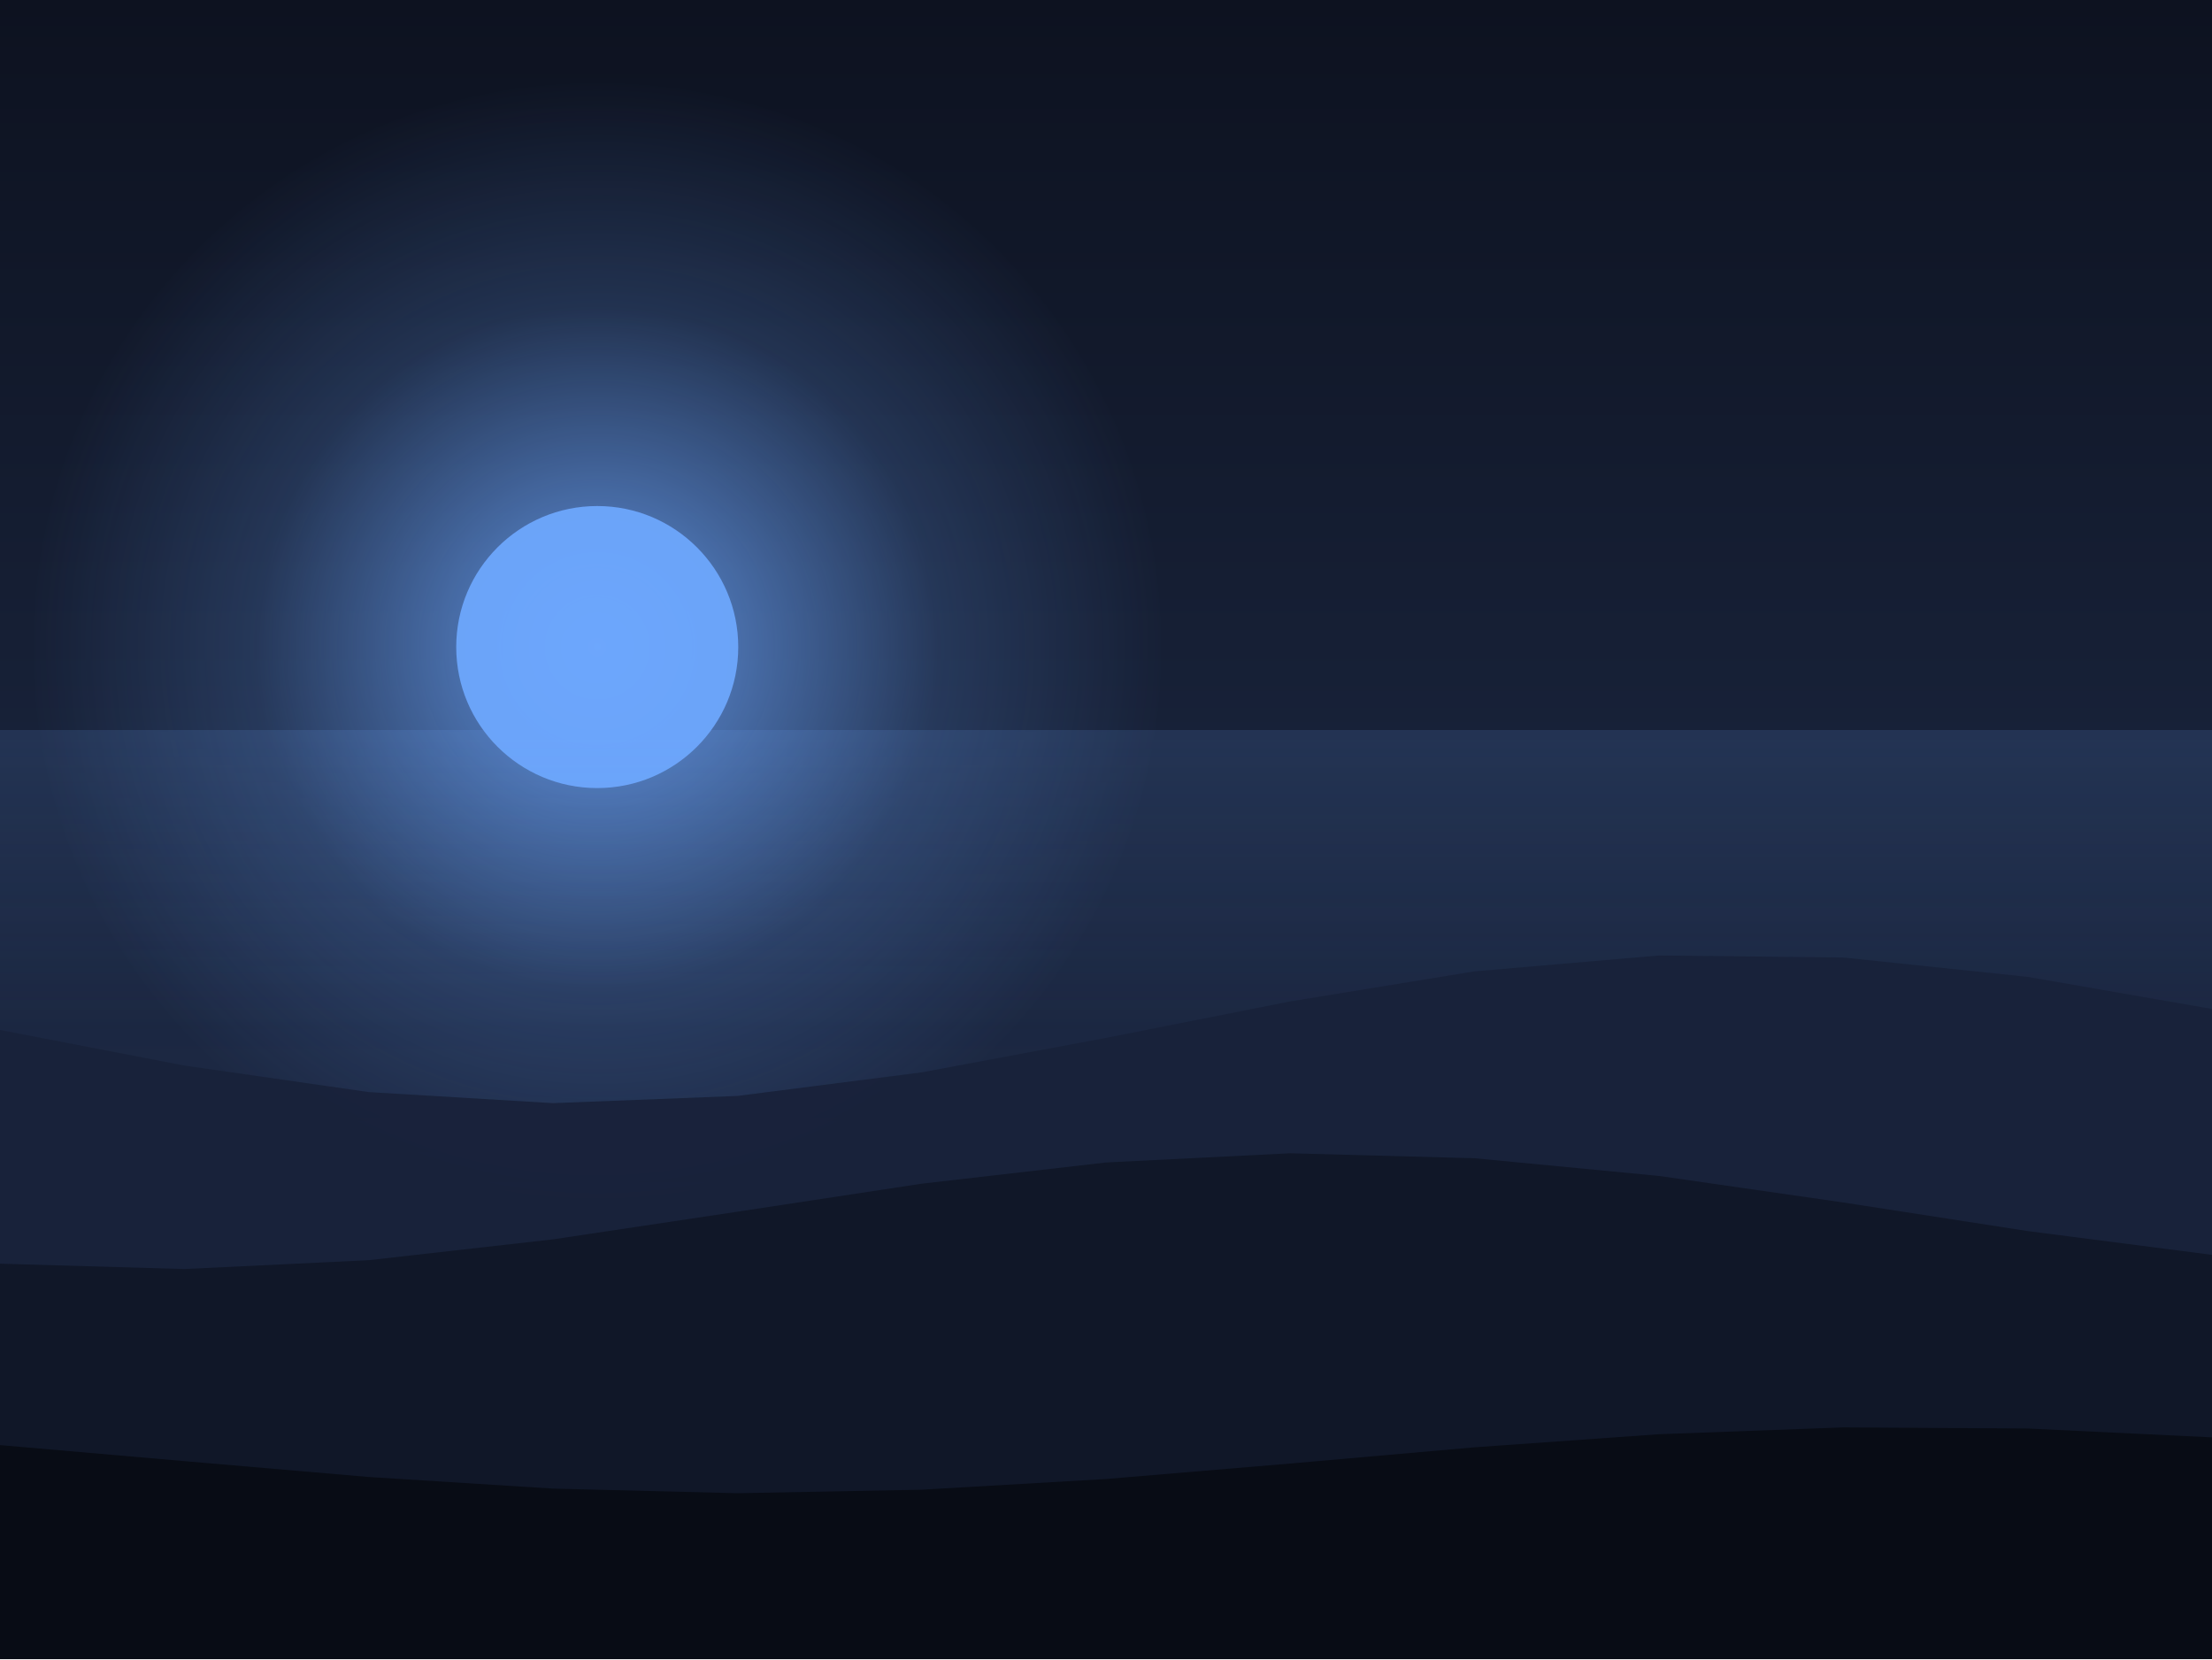
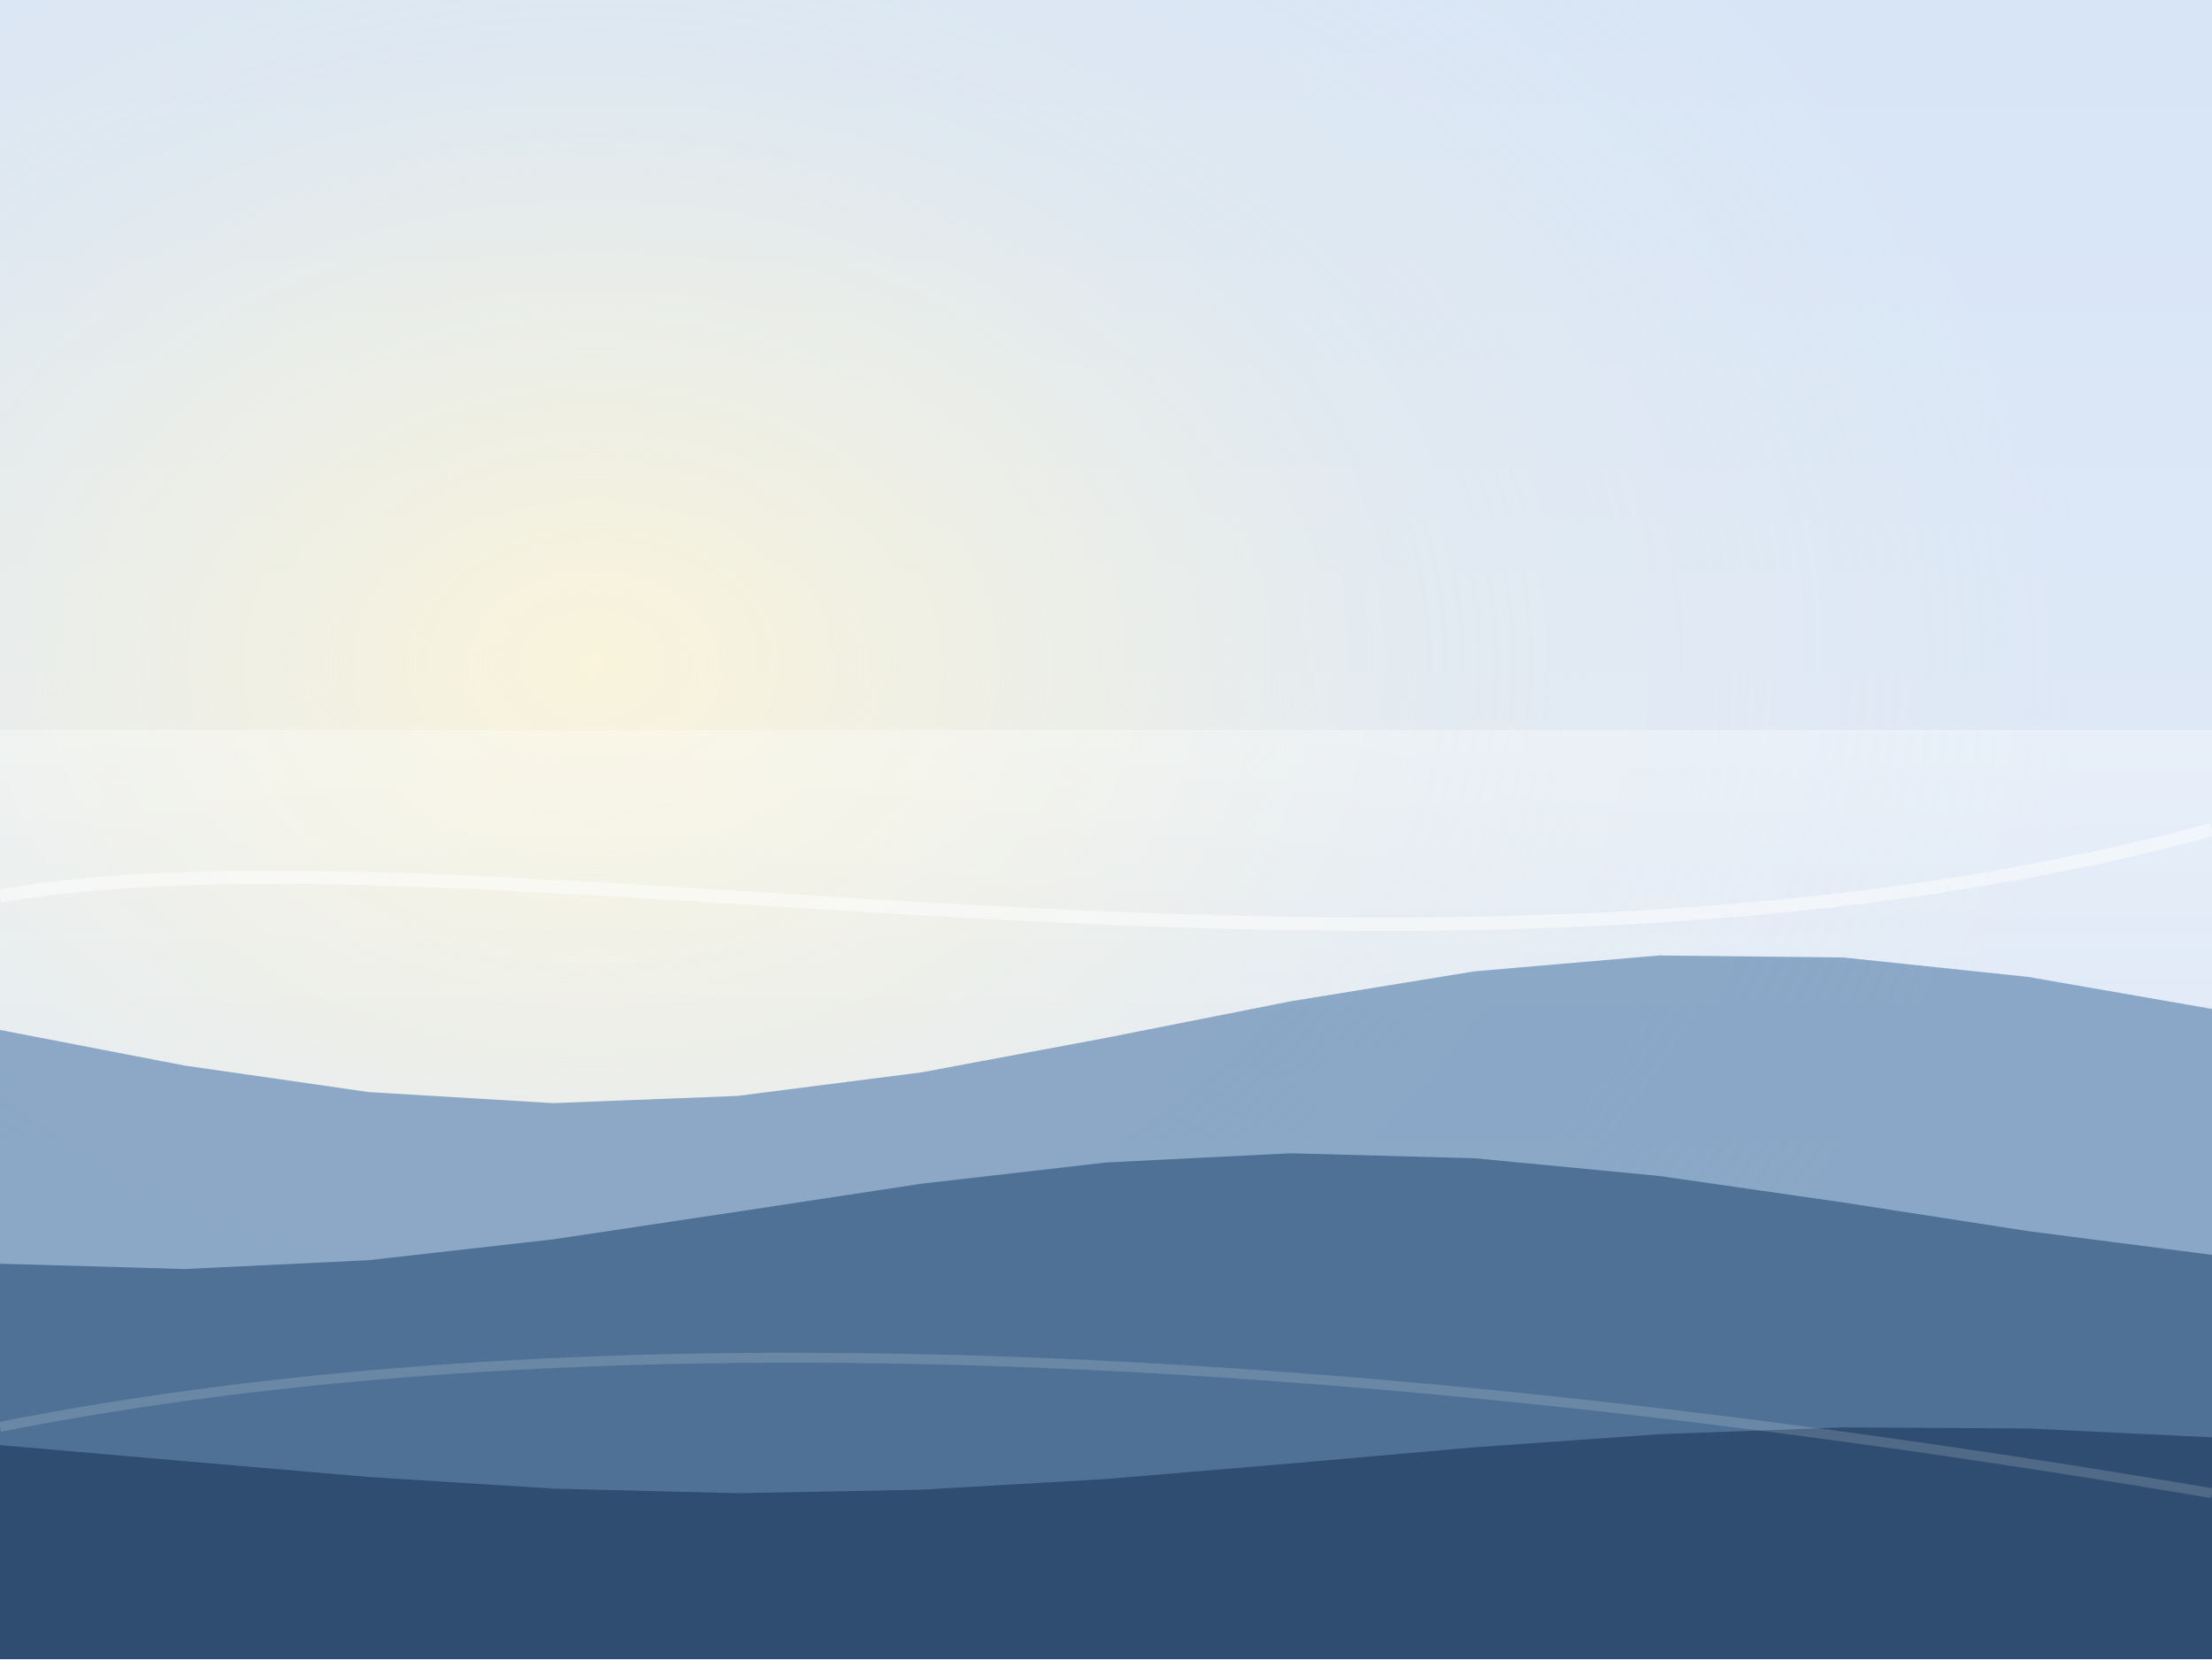
<svg xmlns="http://www.w3.org/2000/svg" viewBox="0 0 1200 900" width="1200" height="900" role="img" aria-label="여행 사진 자리표시자">
  <defs>
    <linearGradient id="sky" x1="0" y1="0" x2="0" y2="1">
-       <stop offset="0%" stop-color="#0d1220" />
-       <stop offset="100%" stop-color="#243456" />
+       <stop offset="0%" stop-color="#d7e5f7" />
+       <stop offset="100%" stop-color="#e7edf7" />
    </linearGradient>
-     <radialGradient id="glow" cx="50%" cy="50%" r="50%">
-       <stop offset="0%" stop-color="#6ea8ff" stop-opacity="0.85" />
-       <stop offset="60%" stop-color="#6ea8ff" stop-opacity="0.18" />
-       <stop offset="100%" stop-color="#6ea8ff" stop-opacity="0" />
+     <radialGradient id="glow" cx="27%" cy="40%" r="68%">
+       <stop offset="0%" stop-color="#fff6d5" stop-opacity="0.82" />
+       <stop offset="55%" stop-color="#fff6d5" stop-opacity="0.16" />
+       <stop offset="100%" stop-color="#fff6d5" stop-opacity="0" />
    </radialGradient>
    <linearGradient id="haze" x1="0" y1="0" x2="0" y2="1">
-       <stop offset="0%" stop-color="#6ea8ff" stop-opacity="0.14" />
-       <stop offset="100%" stop-color="#6ea8ff" stop-opacity="0" />
+       <stop offset="0%" stop-color="#ffffff" stop-opacity="0.3" />
+       <stop offset="100%" stop-color="#ffffff" stop-opacity="0" />
    </linearGradient>
  </defs>
  <rect width="1200" height="900" fill="url(#sky)" />
-   <circle cx="324.0" cy="351.0" r="306.0" fill="url(#glow)" />
-   <circle cx="324.0" cy="351.0" r="76.5" fill="#6ea8ff" opacity="0.92" />
+   <rect width="1200" height="900" fill="url(#glow)" />
  <rect y="396.0" width="1200" height="162.0" fill="url(#haze)" />
-   <polygon points="0.0,558.7 100.0,578.0 200.0,592.4 300.0,598.4 400.0,594.5 500.0,581.7 600.0,563.0 700.0,543.2 800.0,526.9 900.0,518.3 1000.0,519.4 1100.0,529.9 1200.0,547.3 1200,900 0,900" fill="#18223a" opacity="0.95" />
-   <polygon points="0.0,685.5 100.0,688.4 200.0,683.6 300.0,672.3 400.0,657.3 500.0,642.1 600.0,630.6 700.0,625.6 800.0,628.3 900.0,637.9 1000.0,652.3 1100.0,667.8 1200.0,680.7 1200,900 0,900" fill="#101728" />
-   <polygon points="0.0,783.9 100.0,792.6 200.0,801.2 300.0,807.5 400.0,810.0 500.0,808.1 600.0,802.3 700.0,793.9 800.0,785.1 900.0,778.0 1000.0,774.3 1100.0,774.9 1200.0,779.7 1200,900 0,900" fill="#080c15" />
+   <path d="M0 486.0 C 264.0 441.0, 768.0 567.0, 1200 450.0" fill="none" stroke="#ffffff" stroke-opacity="0.48" stroke-width="7.2" />
+   <polygon points="0.0,558.7 100.0,578.0 200.0,592.4 300.0,598.4 400.0,594.5 500.0,581.7 600.0,563.0 700.0,543.2 800.0,526.9 900.0,518.3 1000.0,519.4 1100.0,529.9 1200.0,547.3 1200,900 0,900" fill="#7899bd" opacity="0.82" />
+   <polygon points="0.0,685.5 100.0,688.4 200.0,683.6 300.0,672.3 400.0,657.3 500.0,642.1 600.0,630.6 700.0,625.6 800.0,628.3 900.0,637.9 1000.0,652.3 1100.0,667.8 1200.0,680.7 1200,900 0,900" fill="#4e7195" />
+   <polygon points="0.0,783.9 100.0,792.6 200.0,801.2 300.0,807.5 400.0,810.0 500.0,808.1 600.0,802.3 700.0,793.9 800.0,785.1 900.0,778.0 1000.0,774.3 1100.0,774.9 1200.0,779.7 1200,900 0,900" fill="#2e4d70" />
+   <path d="M0 774.0 Q 456.0 684.0 1200 810.0" fill="none" stroke="#ffffff" stroke-opacity="0.16" stroke-width="5.4" />
</svg>
